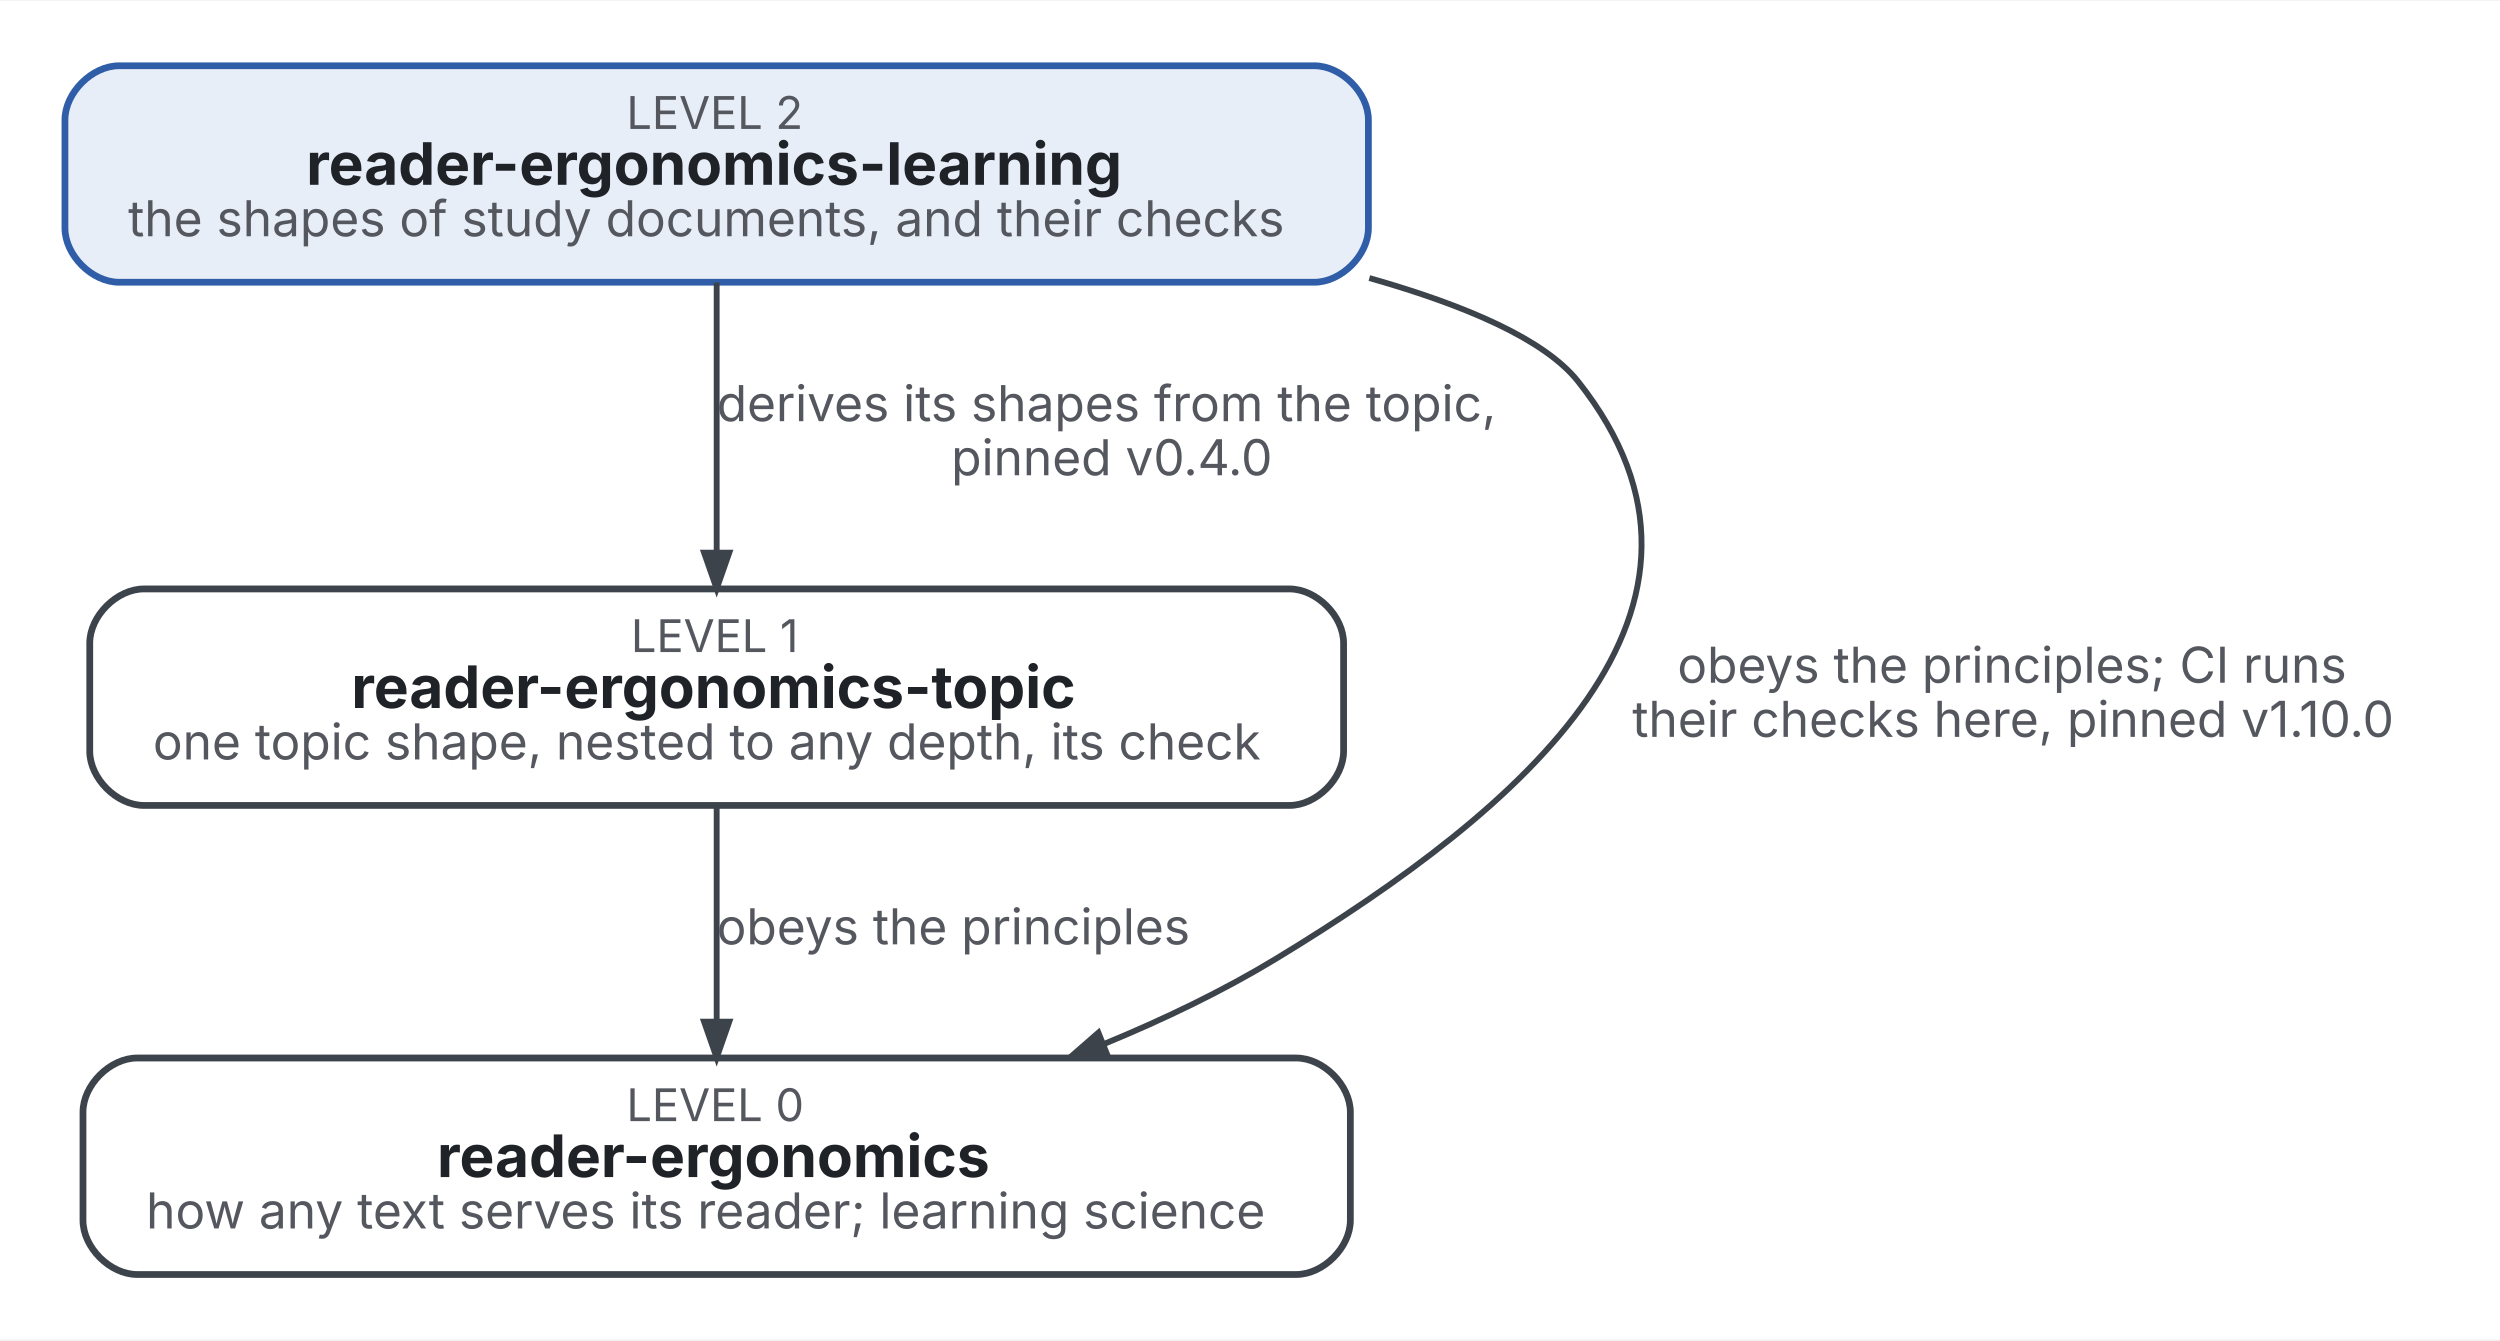
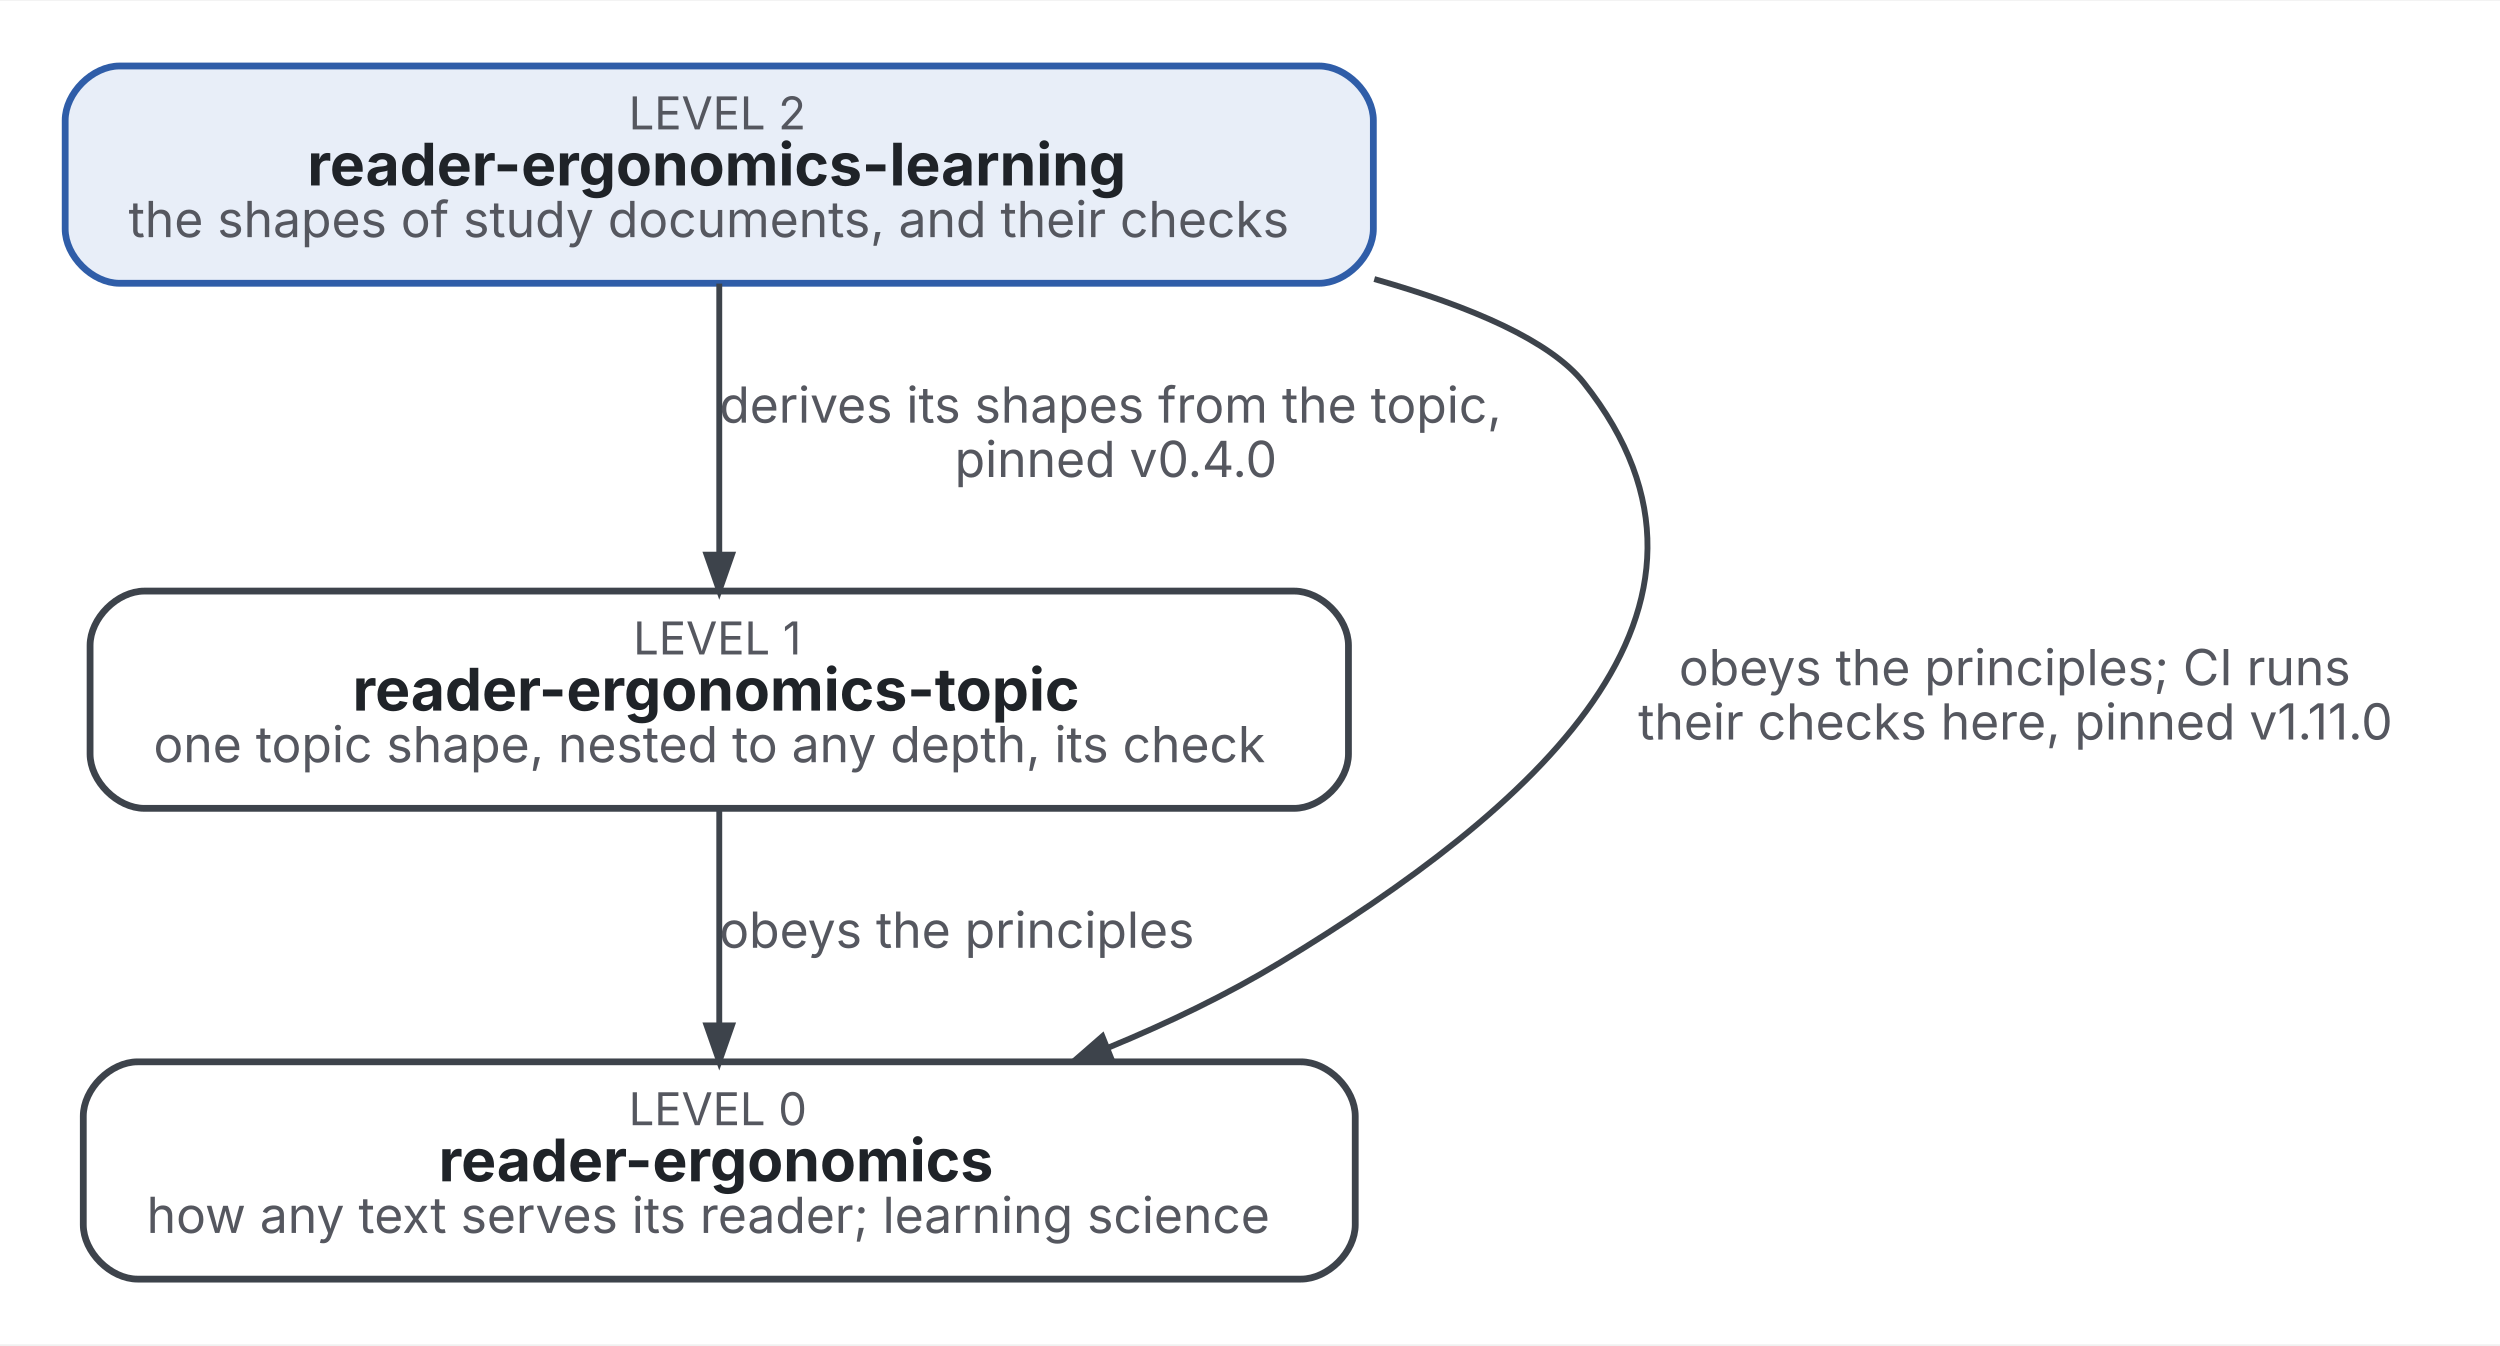
- <svg xmlns="http://www.w3.org/2000/svg" width="554pt" height="297pt" viewBox="0.00 0.00 554.30 296.80">
+ <svg xmlns="http://www.w3.org/2000/svg" width="552pt" height="297pt" viewBox="0.00 0.00 552.30 296.80">
  <g id="graph0" class="graph" transform="scale(1 1) rotate(0) translate(14.4 282.4)">
-     <polygon fill="white" stroke="transparent" points="-14.4,14.4 -14.4,-282.4 539.9,-282.4 539.9,14.4 -14.4,14.4" />
+     <polygon fill="white" stroke="transparent" points="-14.4,14.4 -14.4,-282.4 537.9,-282.4 537.9,14.4 -14.4,14.4" />
    <g id="node1" class="node">
      <path fill="#e8eef8" stroke="#2f5da8" stroke-width="1.5" d="M277,-268C277,-268 12,-268 12,-268 6,-268 0,-262 0,-256 0,-256 0,-232 0,-232 0,-226 6,-220 12,-220 12,-220 277,-220 277,-220 283,-220 289,-226 289,-232 289,-232 289,-256 289,-256 289,-262 283,-268 277,-268" />
      <text text-anchor="start" x="124.5" y="-254" font-family="Inter" font-size="10.00" fill="#55575f">LEVEL 2</text>
      <text text-anchor="start" x="53.5" y="-241.6" font-family="Inter" font-weight="bold" font-size="13.00" fill="#1f2328">reader-ergonomics-learning</text>
      <text text-anchor="start" x="14" y="-230.2" font-family="Inter" font-size="11.00" fill="#55575f">the shapes of study documents, and their checks</text>
    </g>
    <g id="node2" class="node">
      <path fill="#ffffff" stroke="#3d434b" stroke-width="1.5" d="M271.5,-152C271.5,-152 17.5,-152 17.5,-152 11.5,-152 5.5,-146 5.5,-140 5.5,-140 5.5,-116 5.5,-116 5.5,-110 11.5,-104 17.5,-104 17.5,-104 271.5,-104 271.5,-104 277.5,-104 283.5,-110 283.5,-116 283.5,-116 283.5,-140 283.5,-140 283.5,-146 277.5,-152 271.5,-152" />
      <text text-anchor="start" x="125.5" y="-138" font-family="Inter" font-size="10.00" fill="#55575f">LEVEL 1</text>
      <text text-anchor="start" x="63.5" y="-125.6" font-family="Inter" font-weight="bold" font-size="13.00" fill="#1f2328">reader-ergonomics-topic</text>
      <text text-anchor="start" x="19.5" y="-114.2" font-family="Inter" font-size="11.00" fill="#55575f">one topic shape, nested to any depth, its check</text>
    </g>
    <g id="edge1" class="edge">
      <path fill="none" stroke="#3d434b" stroke-width="1.3" d="M144.5,-219.93C144.5,-202.7 144.5,-178.97 144.5,-160.07" />
      <polygon fill="#3d434b" stroke="#3d434b" stroke-width="1.3" points="147.3,-160.04 144.5,-152.04 141.7,-160.04 147.3,-160.04" />
      <text text-anchor="start" x="144.5" y="-189.2" font-family="Inter" font-size="11.00" fill="#55575f">  derives its shapes from the topic,</text>
      <text text-anchor="start" x="196.5" y="-177.2" font-family="Inter" font-size="11.00" fill="#55575f">  pinned v0.4.0</text>
    </g>
    <g id="node3" class="node">
      <path fill="#ffffff" stroke="#3d434b" stroke-width="1.5" d="M273,-48C273,-48 16,-48 16,-48 10,-48 4,-42 4,-36 4,-36 4,-12 4,-12 4,-6 10,0 16,0 16,0 273,0 273,0 279,0 285,-6 285,-12 285,-12 285,-36 285,-36 285,-42 279,-48 273,-48" />
      <text text-anchor="start" x="124.5" y="-34" font-family="Inter" font-size="10.00" fill="#55575f">LEVEL 0</text>
      <text text-anchor="start" x="82.5" y="-21.6" font-family="Inter" font-weight="bold" font-size="13.00" fill="#1f2328">reader-ergonomics</text>
      <text text-anchor="start" x="18" y="-10.2" font-family="Inter" font-size="11.00" fill="#55575f">how any text serves its reader; learning science</text>
    </g>
    <g id="edge3" class="edge">
      <path fill="none" stroke="#3d434b" stroke-width="1.3" d="M289.21,-220.93C310.72,-214.84 328.15,-207.28 335.5,-198 375.36,-147.66 323.39,-103.32 268.5,-70 256.72,-62.85 243.62,-56.57 230.48,-51.15" />
      <polygon fill="#3d434b" stroke="#3d434b" stroke-width="1.3" points="231.22,-48.43 222.75,-48.06 229.14,-53.63 231.22,-48.43" />
-       <text text-anchor="start" x="357.5" y="-131.2" font-family="Inter" font-size="11.00" fill="#55575f">  obeys the principles; CI runs</text>
-       <text text-anchor="start" x="347.5" y="-119.2" font-family="Inter" font-size="11.00" fill="#55575f">  their checks here, pinned v1.10.0</text>
+       <text text-anchor="start" x="356.5" y="-131.2" font-family="Inter" font-size="11.00" fill="#55575f">  obeys the principles; CI runs</text>
+       <text text-anchor="start" x="347.5" y="-119.2" font-family="Inter" font-size="11.00" fill="#55575f">  their checks here, pinned v1.11.0</text>
    </g>
    <g id="edge2" class="edge">
      <path fill="none" stroke="#3d434b" stroke-width="1.3" d="M144.5,-103.85C144.5,-89.77 144.5,-71.6 144.5,-56.25" />
      <polygon fill="#3d434b" stroke="#3d434b" stroke-width="1.3" points="147.3,-56.05 144.5,-48.05 141.7,-56.05 147.3,-56.05" />
      <text text-anchor="start" x="144.5" y="-73.2" font-family="Inter" font-size="11.00" fill="#55575f">  obeys the principles</text>
    </g>
  </g>
</svg>
